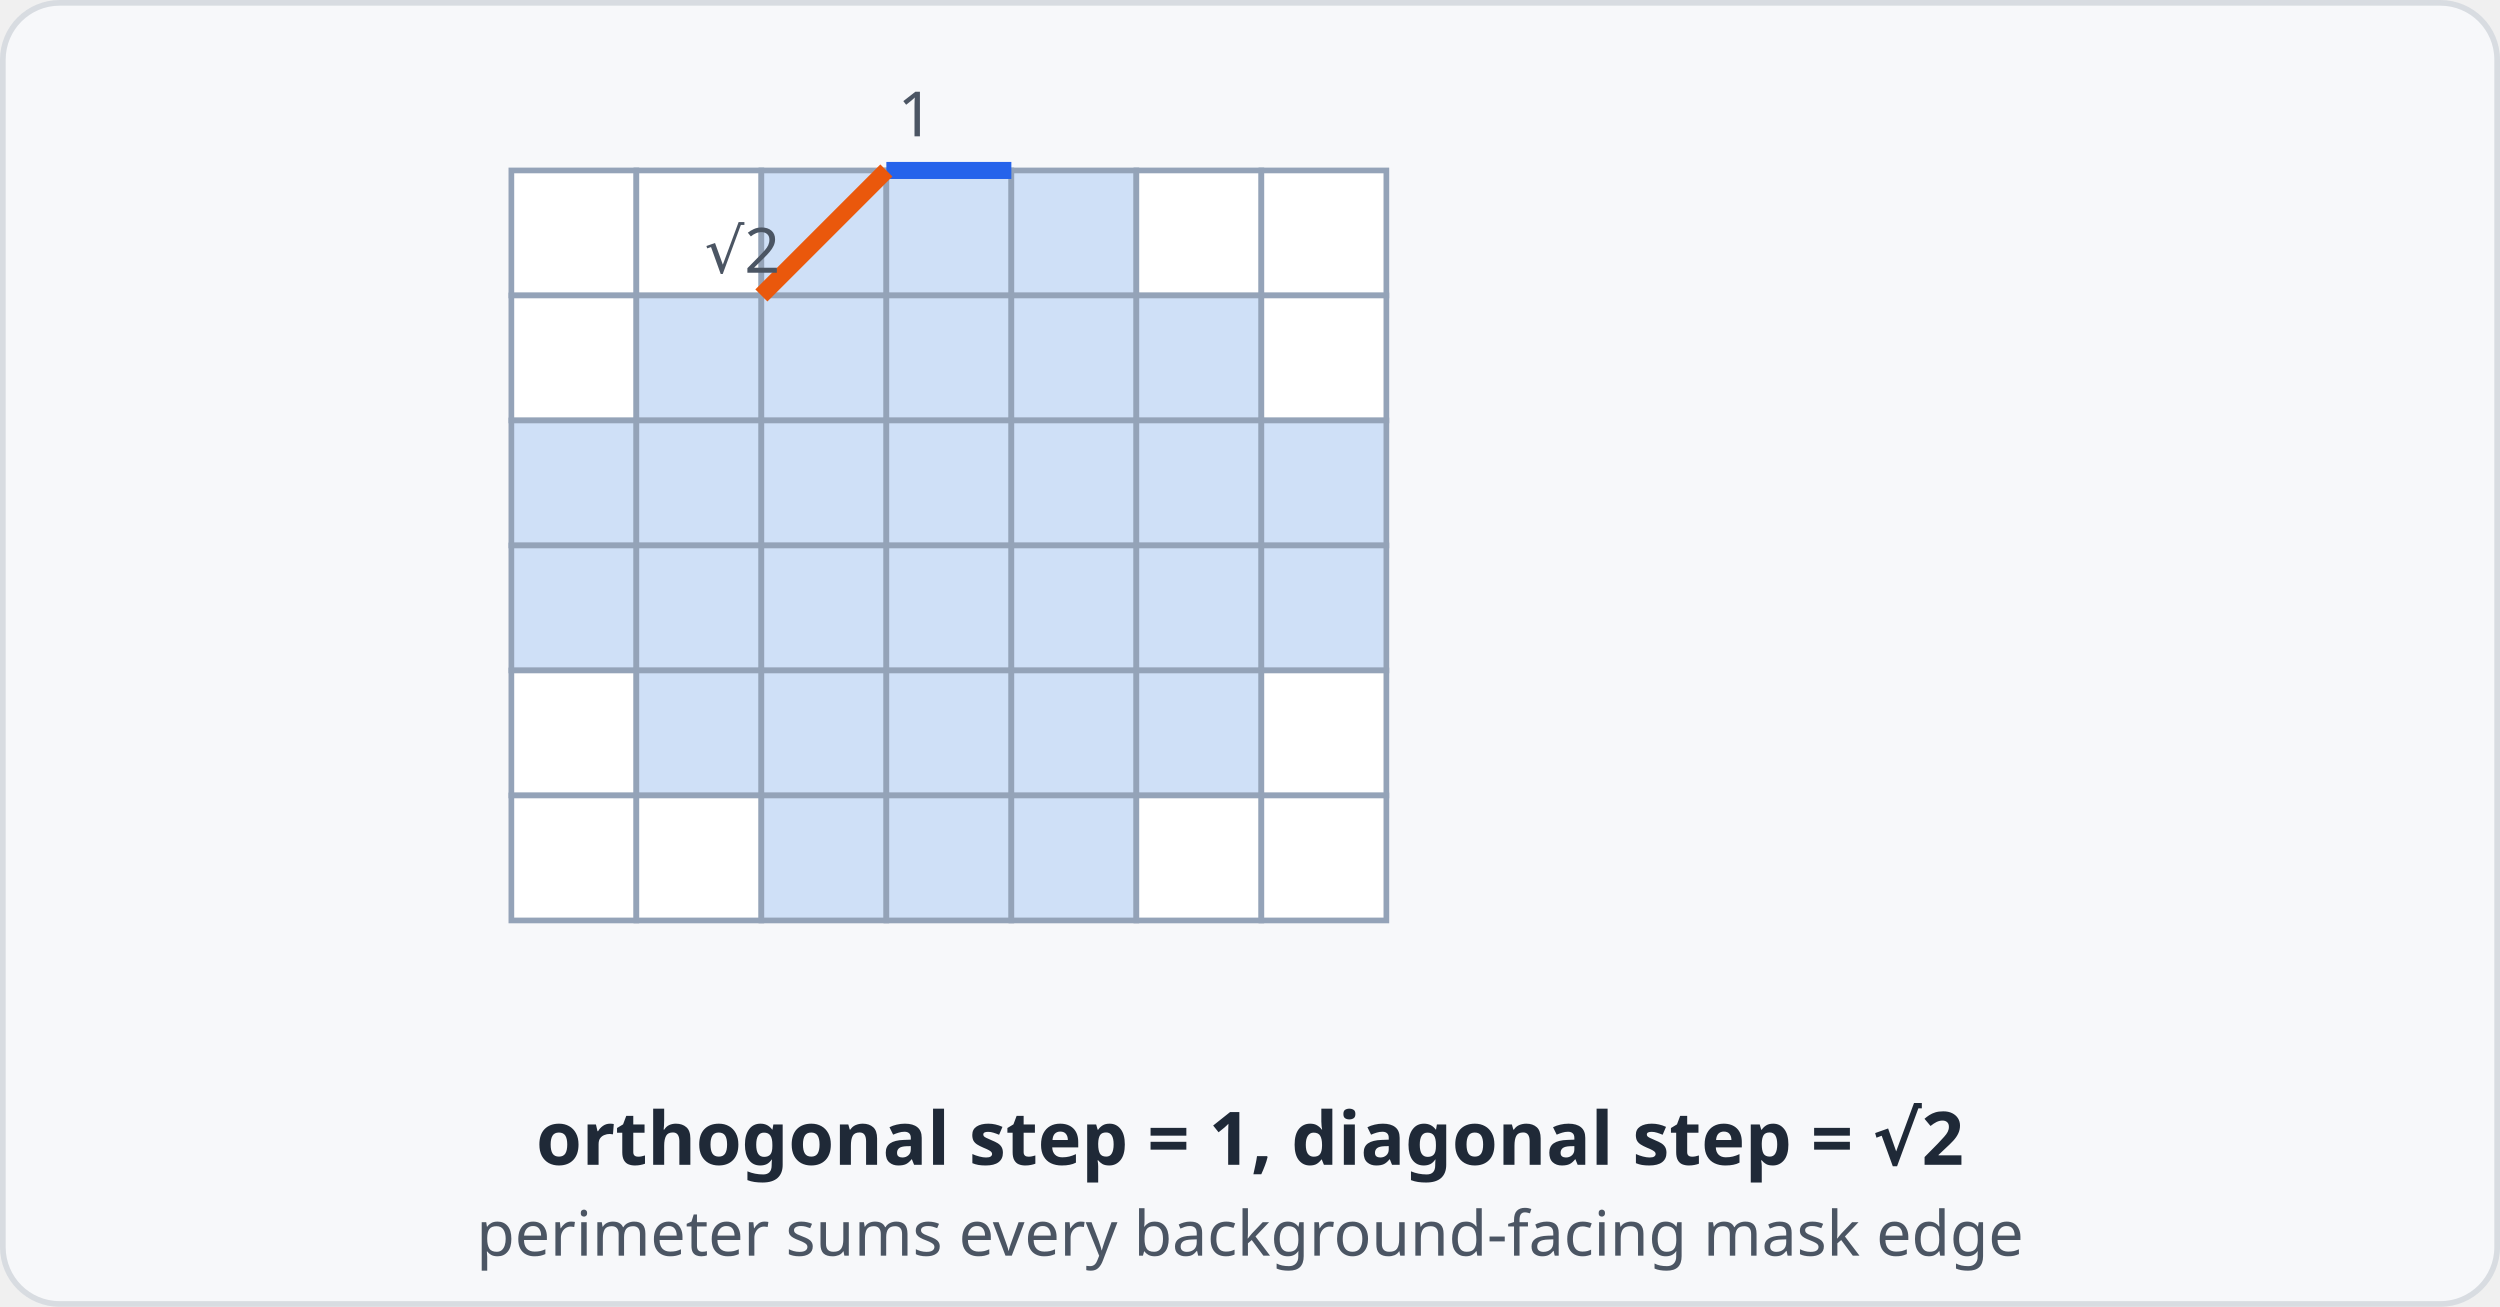
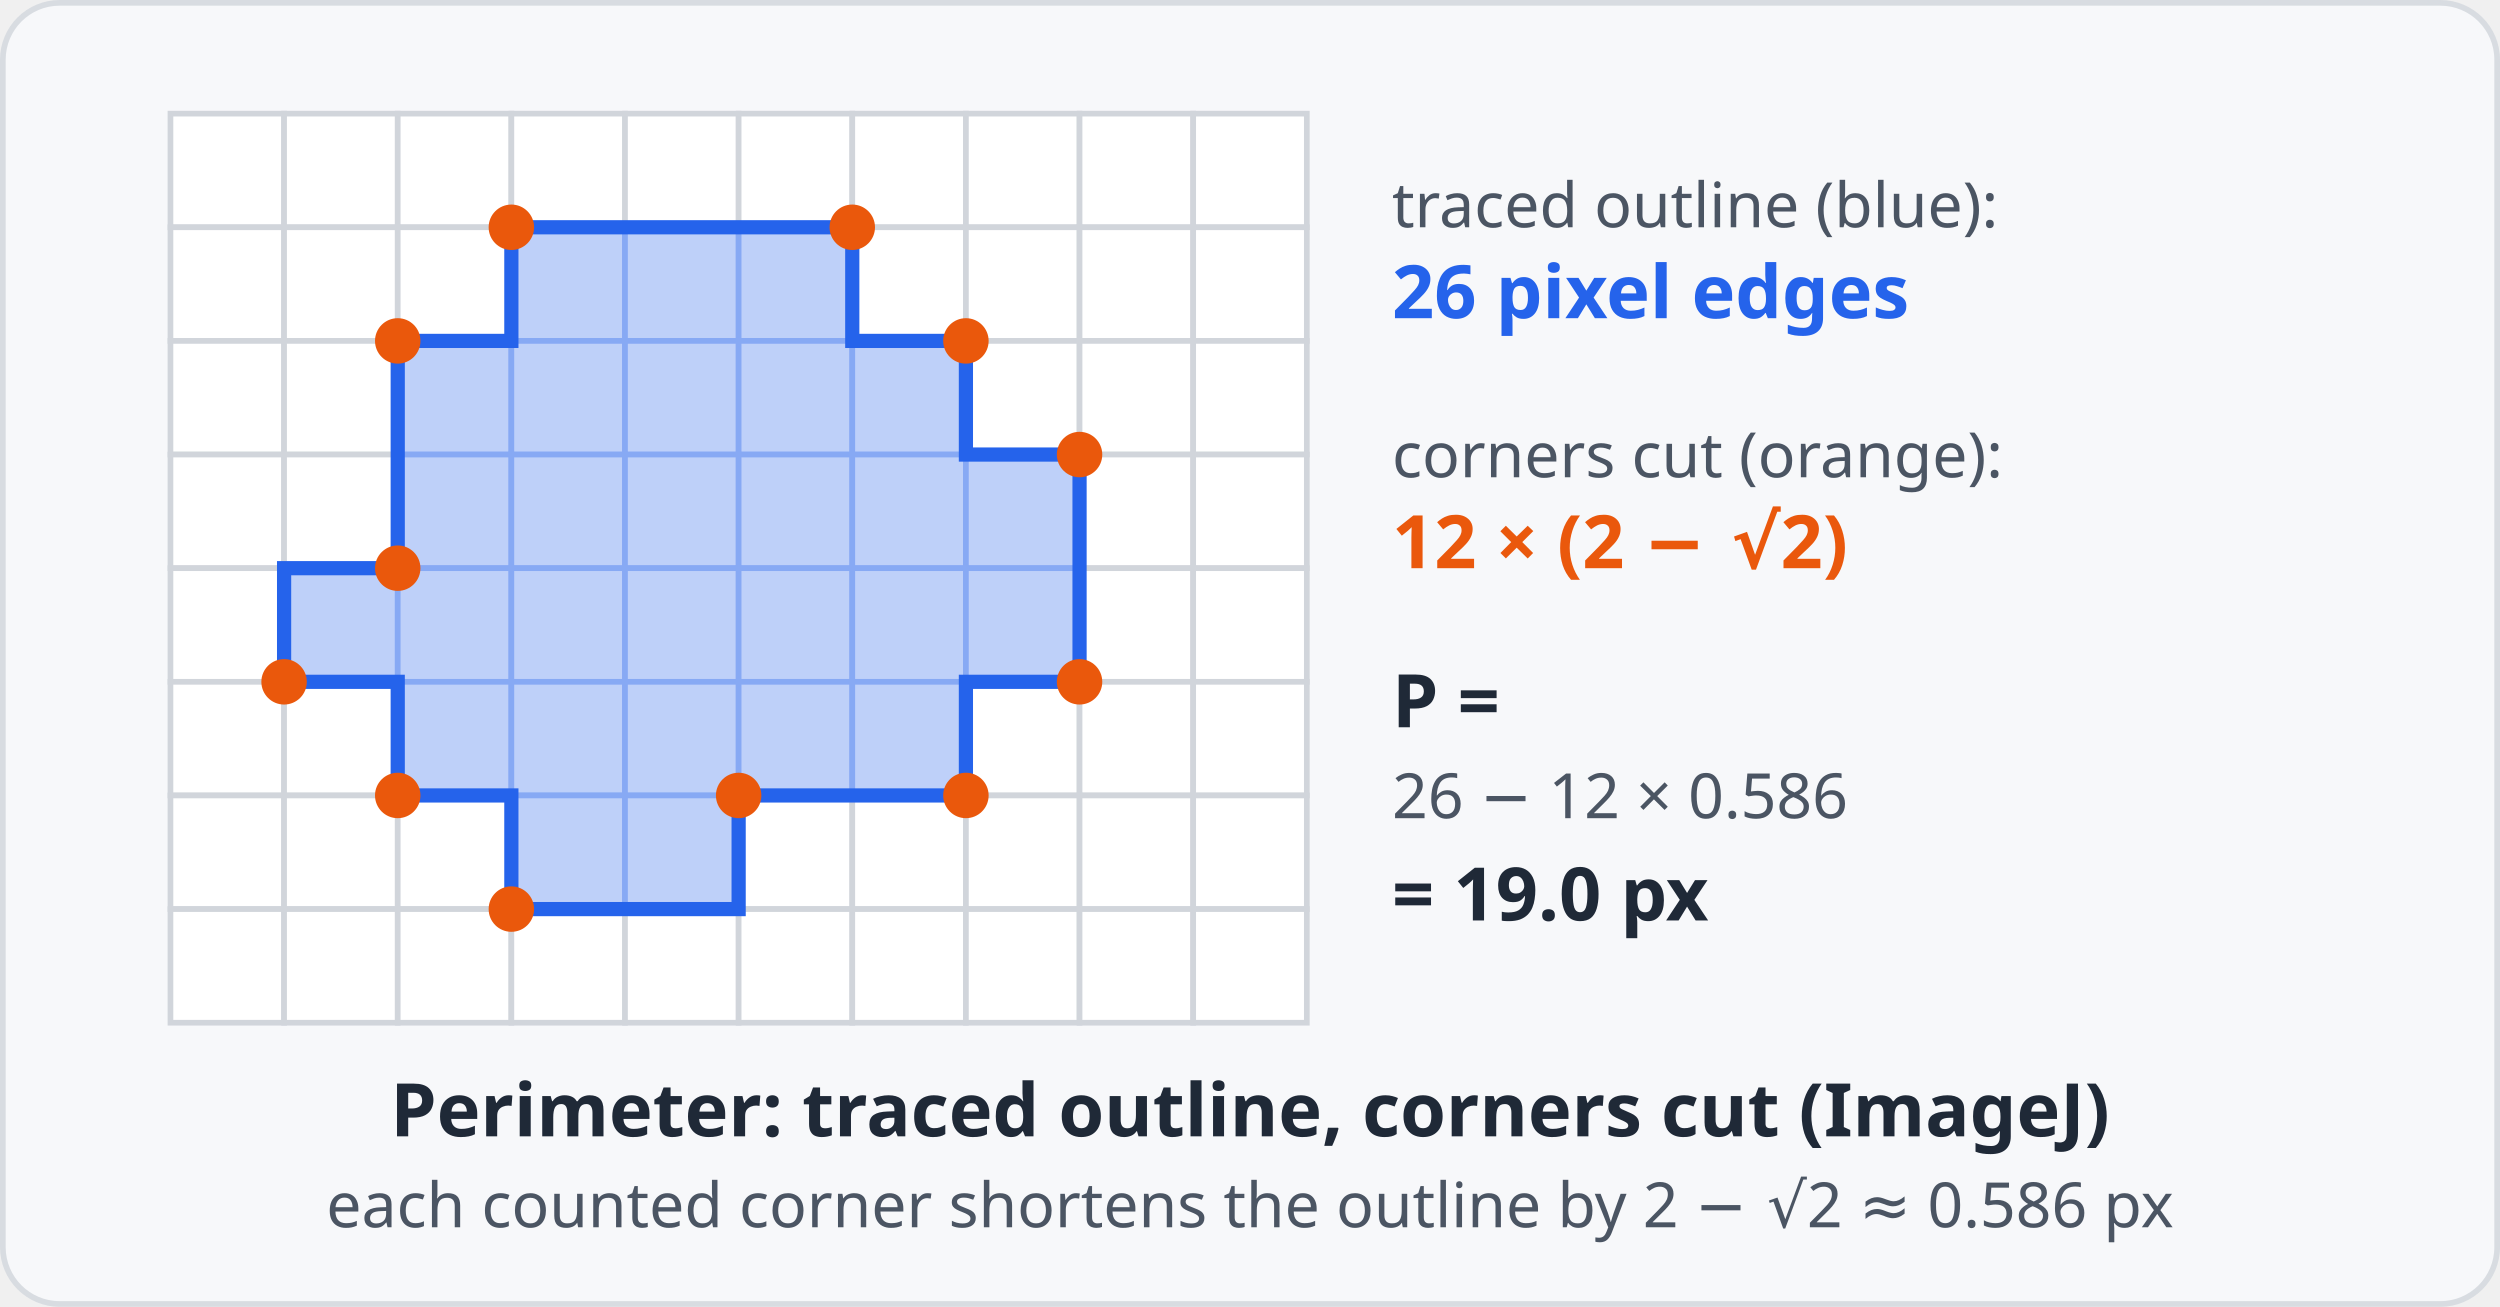
<svg xmlns="http://www.w3.org/2000/svg" width="440" height="230" viewBox="0 0 440 230">
  <style>
    .bg { fill: #f7f8fa; stroke: #d8dce1; stroke-width: 1; }
-     .shape { fill: #cfe0f7; stroke: #2563eb; stroke-width: 2.5; }
-     .shape2 { fill: #ffe3cc; stroke: #ea580c; stroke-width: 2.5; }
-     .hull { fill: none; stroke: #ea580c; stroke-width: 2; stroke-dasharray: 6 5; }
-     .axis { stroke: #111827; stroke-width: 2; }
-     .axis-minor { stroke: #ea580c; stroke-width: 2; }
-     .dim { stroke: #6b7280; stroke-width: 1.5; stroke-dasharray: 4 3; }
-     .dot { fill: #111827; }
-     .dot2 { fill: #ea580c; }
    .lbl { font: 13px sans-serif; fill: #1f2937; }
    .lbl-sm { font: 11px sans-serif; fill: #4b5563; }
    .lbl-bold { font: 13px sans-serif; font-weight: 600; fill: #1f2937; }
  </style>
+   <defs>
+     <marker id="aB" viewBox="0 0 10 10" refX="9" refY="5" markerWidth="6" markerHeight="6" orient="auto-start-reverse">
+       <path d="M0,0 L10,5 L0,10 z" fill="#2563eb" />
+     </marker>
+     <marker id="aO" viewBox="0 0 10 10" refX="9" refY="5" markerWidth="6" markerHeight="6" orient="auto-start-reverse">
+       <path d="M0,0 L10,5 L0,10 z" fill="#ea580c" />
+     </marker>
+     <marker id="aG" viewBox="0 0 10 10" refX="9" refY="5" markerWidth="6" markerHeight="6" orient="auto-start-reverse">
+       <path d="M0,0 L10,5 L0,10 z" fill="#16a34a" />
+     </marker>
+     <marker id="aP" viewBox="0 0 10 10" refX="9" refY="5" markerWidth="6" markerHeight="6" orient="auto-start-reverse">
+       <path d="M0,0 L10,5 L0,10 z" fill="#9333ea" />
+     </marker>
+     <marker id="aK" viewBox="0 0 10 10" refX="9" refY="5" markerWidth="6" markerHeight="6" orient="auto-start-reverse">
+       <path d="M0,0 L10,5 L0,10 z" fill="#4b5563" />
+     </marker>
+   </defs>
  <rect class="bg" x="0.5" y="0.5" width="439" height="229" rx="10" />
-   <rect x="90" y="30" width="22" height="22" fill="#ffffff" stroke="#94a3b8" stroke-width="1" />
-   <rect x="112" y="30" width="22" height="22" fill="#ffffff" stroke="#94a3b8" stroke-width="1" />
-   <rect x="134" y="30" width="22" height="22" fill="#cfe0f7" stroke="#94a3b8" stroke-width="1" />
-   <rect x="156" y="30" width="22" height="22" fill="#cfe0f7" stroke="#94a3b8" stroke-width="1" />
-   <rect x="178" y="30" width="22" height="22" fill="#cfe0f7" stroke="#94a3b8" stroke-width="1" />
-   <rect x="200" y="30" width="22" height="22" fill="#ffffff" stroke="#94a3b8" stroke-width="1" />
-   <rect x="222" y="30" width="22" height="22" fill="#ffffff" stroke="#94a3b8" stroke-width="1" />
-   <rect x="90" y="52" width="22" height="22" fill="#ffffff" stroke="#94a3b8" stroke-width="1" />
-   <rect x="112" y="52" width="22" height="22" fill="#cfe0f7" stroke="#94a3b8" stroke-width="1" />
-   <rect x="134" y="52" width="22" height="22" fill="#cfe0f7" stroke="#94a3b8" stroke-width="1" />
-   <rect x="156" y="52" width="22" height="22" fill="#cfe0f7" stroke="#94a3b8" stroke-width="1" />
-   <rect x="178" y="52" width="22" height="22" fill="#cfe0f7" stroke="#94a3b8" stroke-width="1" />
-   <rect x="200" y="52" width="22" height="22" fill="#cfe0f7" stroke="#94a3b8" stroke-width="1" />
-   <rect x="222" y="52" width="22" height="22" fill="#ffffff" stroke="#94a3b8" stroke-width="1" />
-   <rect x="90" y="74" width="22" height="22" fill="#cfe0f7" stroke="#94a3b8" stroke-width="1" />
-   <rect x="112" y="74" width="22" height="22" fill="#cfe0f7" stroke="#94a3b8" stroke-width="1" />
-   <rect x="134" y="74" width="22" height="22" fill="#cfe0f7" stroke="#94a3b8" stroke-width="1" />
-   <rect x="156" y="74" width="22" height="22" fill="#cfe0f7" stroke="#94a3b8" stroke-width="1" />
-   <rect x="178" y="74" width="22" height="22" fill="#cfe0f7" stroke="#94a3b8" stroke-width="1" />
-   <rect x="200" y="74" width="22" height="22" fill="#cfe0f7" stroke="#94a3b8" stroke-width="1" />
-   <rect x="222" y="74" width="22" height="22" fill="#cfe0f7" stroke="#94a3b8" stroke-width="1" />
-   <rect x="90" y="96" width="22" height="22" fill="#cfe0f7" stroke="#94a3b8" stroke-width="1" />
-   <rect x="112" y="96" width="22" height="22" fill="#cfe0f7" stroke="#94a3b8" stroke-width="1" />
-   <rect x="134" y="96" width="22" height="22" fill="#cfe0f7" stroke="#94a3b8" stroke-width="1" />
-   <rect x="156" y="96" width="22" height="22" fill="#cfe0f7" stroke="#94a3b8" stroke-width="1" />
-   <rect x="178" y="96" width="22" height="22" fill="#cfe0f7" stroke="#94a3b8" stroke-width="1" />
-   <rect x="200" y="96" width="22" height="22" fill="#cfe0f7" stroke="#94a3b8" stroke-width="1" />
-   <rect x="222" y="96" width="22" height="22" fill="#cfe0f7" stroke="#94a3b8" stroke-width="1" />
-   <rect x="90" y="118" width="22" height="22" fill="#ffffff" stroke="#94a3b8" stroke-width="1" />
-   <rect x="112" y="118" width="22" height="22" fill="#cfe0f7" stroke="#94a3b8" stroke-width="1" />
-   <rect x="134" y="118" width="22" height="22" fill="#cfe0f7" stroke="#94a3b8" stroke-width="1" />
-   <rect x="156" y="118" width="22" height="22" fill="#cfe0f7" stroke="#94a3b8" stroke-width="1" />
-   <rect x="178" y="118" width="22" height="22" fill="#cfe0f7" stroke="#94a3b8" stroke-width="1" />
-   <rect x="200" y="118" width="22" height="22" fill="#cfe0f7" stroke="#94a3b8" stroke-width="1" />
-   <rect x="222" y="118" width="22" height="22" fill="#ffffff" stroke="#94a3b8" stroke-width="1" />
-   <rect x="90" y="140" width="22" height="22" fill="#ffffff" stroke="#94a3b8" stroke-width="1" />
-   <rect x="112" y="140" width="22" height="22" fill="#ffffff" stroke="#94a3b8" stroke-width="1" />
-   <rect x="134" y="140" width="22" height="22" fill="#cfe0f7" stroke="#94a3b8" stroke-width="1" />
-   <rect x="156" y="140" width="22" height="22" fill="#cfe0f7" stroke="#94a3b8" stroke-width="1" />
-   <rect x="178" y="140" width="22" height="22" fill="#cfe0f7" stroke="#94a3b8" stroke-width="1" />
-   <rect x="200" y="140" width="22" height="22" fill="#ffffff" stroke="#94a3b8" stroke-width="1" />
-   <rect x="222" y="140" width="22" height="22" fill="#ffffff" stroke="#94a3b8" stroke-width="1" />
-   <line x1="156" y1="30" x2="178" y2="30" stroke="#2563eb" stroke-width="3" />
-   <text class="lbl-sm" fill="#2563eb" x="158" y="24">1</text>
-   <line x1="134" y1="52" x2="156" y2="30" stroke="#ea580c" stroke-width="3" />
-   <text class="lbl-sm" fill="#ea580c" x="124" y="48">√2</text>
-   <text class="lbl-bold" x="220" y="205" text-anchor="middle">orthogonal step = 1, diagonal step = √2</text>
-   <text class="lbl-sm" x="220" y="221" text-anchor="middle">perimeter sums every background-facing mask edge</text>
+   <rect x="30" y="20" width="20" height="20" fill="#ffffff" stroke="#d1d5db" stroke-width="1" />
+   <rect x="50" y="20" width="20" height="20" fill="#ffffff" stroke="#d1d5db" stroke-width="1" />
+   <rect x="70" y="20" width="20" height="20" fill="#ffffff" stroke="#d1d5db" stroke-width="1" />
+   <rect x="90" y="20" width="20" height="20" fill="#ffffff" stroke="#d1d5db" stroke-width="1" />
+   <rect x="110" y="20" width="20" height="20" fill="#ffffff" stroke="#d1d5db" stroke-width="1" />
+   <rect x="130" y="20" width="20" height="20" fill="#ffffff" stroke="#d1d5db" stroke-width="1" />
+   <rect x="150" y="20" width="20" height="20" fill="#ffffff" stroke="#d1d5db" stroke-width="1" />
+   <rect x="170" y="20" width="20" height="20" fill="#ffffff" stroke="#d1d5db" stroke-width="1" />
+   <rect x="190" y="20" width="20" height="20" fill="#ffffff" stroke="#d1d5db" stroke-width="1" />
+   <rect x="210" y="20" width="20" height="20" fill="#ffffff" stroke="#d1d5db" stroke-width="1" />
+   <rect x="30" y="40" width="20" height="20" fill="#ffffff" stroke="#d1d5db" stroke-width="1" />
+   <rect x="50" y="40" width="20" height="20" fill="#ffffff" stroke="#d1d5db" stroke-width="1" />
+   <rect x="70" y="40" width="20" height="20" fill="#ffffff" stroke="#d1d5db" stroke-width="1" />
+   <rect x="90" y="40" width="20" height="20" fill="#bed0f9" stroke="#87a9f4" stroke-width="1" />
+   <rect x="110" y="40" width="20" height="20" fill="#bed0f9" stroke="#87a9f4" stroke-width="1" />
+   <rect x="130" y="40" width="20" height="20" fill="#bed0f9" stroke="#87a9f4" stroke-width="1" />
+   <rect x="150" y="40" width="20" height="20" fill="#ffffff" stroke="#d1d5db" stroke-width="1" />
+   <rect x="170" y="40" width="20" height="20" fill="#ffffff" stroke="#d1d5db" stroke-width="1" />
+   <rect x="190" y="40" width="20" height="20" fill="#ffffff" stroke="#d1d5db" stroke-width="1" />
+   <rect x="210" y="40" width="20" height="20" fill="#ffffff" stroke="#d1d5db" stroke-width="1" />
+   <rect x="30" y="60" width="20" height="20" fill="#ffffff" stroke="#d1d5db" stroke-width="1" />
+   <rect x="50" y="60" width="20" height="20" fill="#ffffff" stroke="#d1d5db" stroke-width="1" />
+   <rect x="70" y="60" width="20" height="20" fill="#bed0f9" stroke="#87a9f4" stroke-width="1" />
+   <rect x="90" y="60" width="20" height="20" fill="#bed0f9" stroke="#87a9f4" stroke-width="1" />
+   <rect x="110" y="60" width="20" height="20" fill="#bed0f9" stroke="#87a9f4" stroke-width="1" />
+   <rect x="130" y="60" width="20" height="20" fill="#bed0f9" stroke="#87a9f4" stroke-width="1" />
+   <rect x="150" y="60" width="20" height="20" fill="#bed0f9" stroke="#87a9f4" stroke-width="1" />
+   <rect x="170" y="60" width="20" height="20" fill="#ffffff" stroke="#d1d5db" stroke-width="1" />
+   <rect x="190" y="60" width="20" height="20" fill="#ffffff" stroke="#d1d5db" stroke-width="1" />
+   <rect x="210" y="60" width="20" height="20" fill="#ffffff" stroke="#d1d5db" stroke-width="1" />
+   <rect x="30" y="80" width="20" height="20" fill="#ffffff" stroke="#d1d5db" stroke-width="1" />
+   <rect x="50" y="80" width="20" height="20" fill="#ffffff" stroke="#d1d5db" stroke-width="1" />
+   <rect x="70" y="80" width="20" height="20" fill="#bed0f9" stroke="#87a9f4" stroke-width="1" />
+   <rect x="90" y="80" width="20" height="20" fill="#bed0f9" stroke="#87a9f4" stroke-width="1" />
+   <rect x="110" y="80" width="20" height="20" fill="#bed0f9" stroke="#87a9f4" stroke-width="1" />
+   <rect x="130" y="80" width="20" height="20" fill="#bed0f9" stroke="#87a9f4" stroke-width="1" />
+   <rect x="150" y="80" width="20" height="20" fill="#bed0f9" stroke="#87a9f4" stroke-width="1" />
+   <rect x="170" y="80" width="20" height="20" fill="#bed0f9" stroke="#87a9f4" stroke-width="1" />
+   <rect x="190" y="80" width="20" height="20" fill="#ffffff" stroke="#d1d5db" stroke-width="1" />
+   <rect x="210" y="80" width="20" height="20" fill="#ffffff" stroke="#d1d5db" stroke-width="1" />
+   <rect x="30" y="100" width="20" height="20" fill="#ffffff" stroke="#d1d5db" stroke-width="1" />
+   <rect x="50" y="100" width="20" height="20" fill="#bed0f9" stroke="#87a9f4" stroke-width="1" />
+   <rect x="70" y="100" width="20" height="20" fill="#bed0f9" stroke="#87a9f4" stroke-width="1" />
+   <rect x="90" y="100" width="20" height="20" fill="#bed0f9" stroke="#87a9f4" stroke-width="1" />
+   <rect x="110" y="100" width="20" height="20" fill="#bed0f9" stroke="#87a9f4" stroke-width="1" />
+   <rect x="130" y="100" width="20" height="20" fill="#bed0f9" stroke="#87a9f4" stroke-width="1" />
+   <rect x="150" y="100" width="20" height="20" fill="#bed0f9" stroke="#87a9f4" stroke-width="1" />
+   <rect x="170" y="100" width="20" height="20" fill="#bed0f9" stroke="#87a9f4" stroke-width="1" />
+   <rect x="190" y="100" width="20" height="20" fill="#ffffff" stroke="#d1d5db" stroke-width="1" />
+   <rect x="210" y="100" width="20" height="20" fill="#ffffff" stroke="#d1d5db" stroke-width="1" />
+   <rect x="30" y="120" width="20" height="20" fill="#ffffff" stroke="#d1d5db" stroke-width="1" />
+   <rect x="50" y="120" width="20" height="20" fill="#ffffff" stroke="#d1d5db" stroke-width="1" />
+   <rect x="70" y="120" width="20" height="20" fill="#bed0f9" stroke="#87a9f4" stroke-width="1" />
+   <rect x="90" y="120" width="20" height="20" fill="#bed0f9" stroke="#87a9f4" stroke-width="1" />
+   <rect x="110" y="120" width="20" height="20" fill="#bed0f9" stroke="#87a9f4" stroke-width="1" />
+   <rect x="130" y="120" width="20" height="20" fill="#bed0f9" stroke="#87a9f4" stroke-width="1" />
+   <rect x="150" y="120" width="20" height="20" fill="#bed0f9" stroke="#87a9f4" stroke-width="1" />
+   <rect x="170" y="120" width="20" height="20" fill="#ffffff" stroke="#d1d5db" stroke-width="1" />
+   <rect x="190" y="120" width="20" height="20" fill="#ffffff" stroke="#d1d5db" stroke-width="1" />
+   <rect x="210" y="120" width="20" height="20" fill="#ffffff" stroke="#d1d5db" stroke-width="1" />
+   <rect x="30" y="140" width="20" height="20" fill="#ffffff" stroke="#d1d5db" stroke-width="1" />
+   <rect x="50" y="140" width="20" height="20" fill="#ffffff" stroke="#d1d5db" stroke-width="1" />
+   <rect x="70" y="140" width="20" height="20" fill="#ffffff" stroke="#d1d5db" stroke-width="1" />
+   <rect x="90" y="140" width="20" height="20" fill="#bed0f9" stroke="#87a9f4" stroke-width="1" />
+   <rect x="110" y="140" width="20" height="20" fill="#bed0f9" stroke="#87a9f4" stroke-width="1" />
+   <rect x="130" y="140" width="20" height="20" fill="#ffffff" stroke="#d1d5db" stroke-width="1" />
+   <rect x="150" y="140" width="20" height="20" fill="#ffffff" stroke="#d1d5db" stroke-width="1" />
+   <rect x="170" y="140" width="20" height="20" fill="#ffffff" stroke="#d1d5db" stroke-width="1" />
+   <rect x="190" y="140" width="20" height="20" fill="#ffffff" stroke="#d1d5db" stroke-width="1" />
+   <rect x="210" y="140" width="20" height="20" fill="#ffffff" stroke="#d1d5db" stroke-width="1" />
+   <rect x="30" y="160" width="20" height="20" fill="#ffffff" stroke="#d1d5db" stroke-width="1" />
+   <rect x="50" y="160" width="20" height="20" fill="#ffffff" stroke="#d1d5db" stroke-width="1" />
+   <rect x="70" y="160" width="20" height="20" fill="#ffffff" stroke="#d1d5db" stroke-width="1" />
+   <rect x="90" y="160" width="20" height="20" fill="#ffffff" stroke="#d1d5db" stroke-width="1" />
+   <rect x="110" y="160" width="20" height="20" fill="#ffffff" stroke="#d1d5db" stroke-width="1" />
+   <rect x="130" y="160" width="20" height="20" fill="#ffffff" stroke="#d1d5db" stroke-width="1" />
+   <rect x="150" y="160" width="20" height="20" fill="#ffffff" stroke="#d1d5db" stroke-width="1" />
+   <rect x="170" y="160" width="20" height="20" fill="#ffffff" stroke="#d1d5db" stroke-width="1" />
+   <rect x="190" y="160" width="20" height="20" fill="#ffffff" stroke="#d1d5db" stroke-width="1" />
+   <rect x="210" y="160" width="20" height="20" fill="#ffffff" stroke="#d1d5db" stroke-width="1" />
+   <polygon points="90,40 150,40 150,60 170,60 170,80 190,80 190,120 170,120 170,140 130,140 130,160 90,160 90,140 70,140 70,120 50,120 50,100 70,100 70,60 90,60" fill="none" stroke="#2563eb" stroke-width="2.5" />
+   <circle cx="90" cy="40" r="4" fill="#ea580c" />
+   <circle cx="150" cy="40" r="4" fill="#ea580c" />
+   <circle cx="170" cy="60" r="4" fill="#ea580c" />
+   <circle cx="190" cy="80" r="4" fill="#ea580c" />
+   <circle cx="190" cy="120" r="4" fill="#ea580c" />
+   <circle cx="170" cy="140" r="4" fill="#ea580c" />
+   <circle cx="130" cy="140" r="4" fill="#ea580c" />
+   <circle cx="90" cy="160" r="4" fill="#ea580c" />
+   <circle cx="70" cy="140" r="4" fill="#ea580c" />
+   <circle cx="50" cy="120" r="4" fill="#ea580c" />
+   <circle cx="70" cy="100" r="4" fill="#ea580c" />
+   <circle cx="70" cy="60" r="4" fill="#ea580c" />
+   <text class="lbl-sm" x="245.0" y="40.0" text-anchor="start">traced outline (blue):</text>
+   <text class="lbl-bold" style="fill:#2563eb" x="245.0" y="56.0" text-anchor="start">26 pixel edges</text>
+   <text class="lbl-sm" x="245.0" y="84.0" text-anchor="start">corners cut (orange):</text>
+   <text class="lbl-bold" style="fill:#ea580c" x="245.0" y="100.0" text-anchor="start">12 × (2 − √2)</text>
+   <text class="lbl-bold" x="245.0" y="128.0" text-anchor="start">P =</text>
+   <text class="lbl-sm" x="245.0" y="144.0" text-anchor="start">26 − 12 × 0.586</text>
+   <text class="lbl-bold" x="245.0" y="162.0" text-anchor="start">= 19.0 px</text>
+   <text class="lbl-bold" x="220" y="200" text-anchor="middle">Perimeter: traced outline, corners cut (ImageJ)</text>
+   <text class="lbl-sm" x="220" y="216" text-anchor="middle">each counted corner shortens the outline by 2 − √2 ≈ 0.586 px</text>
</svg>
